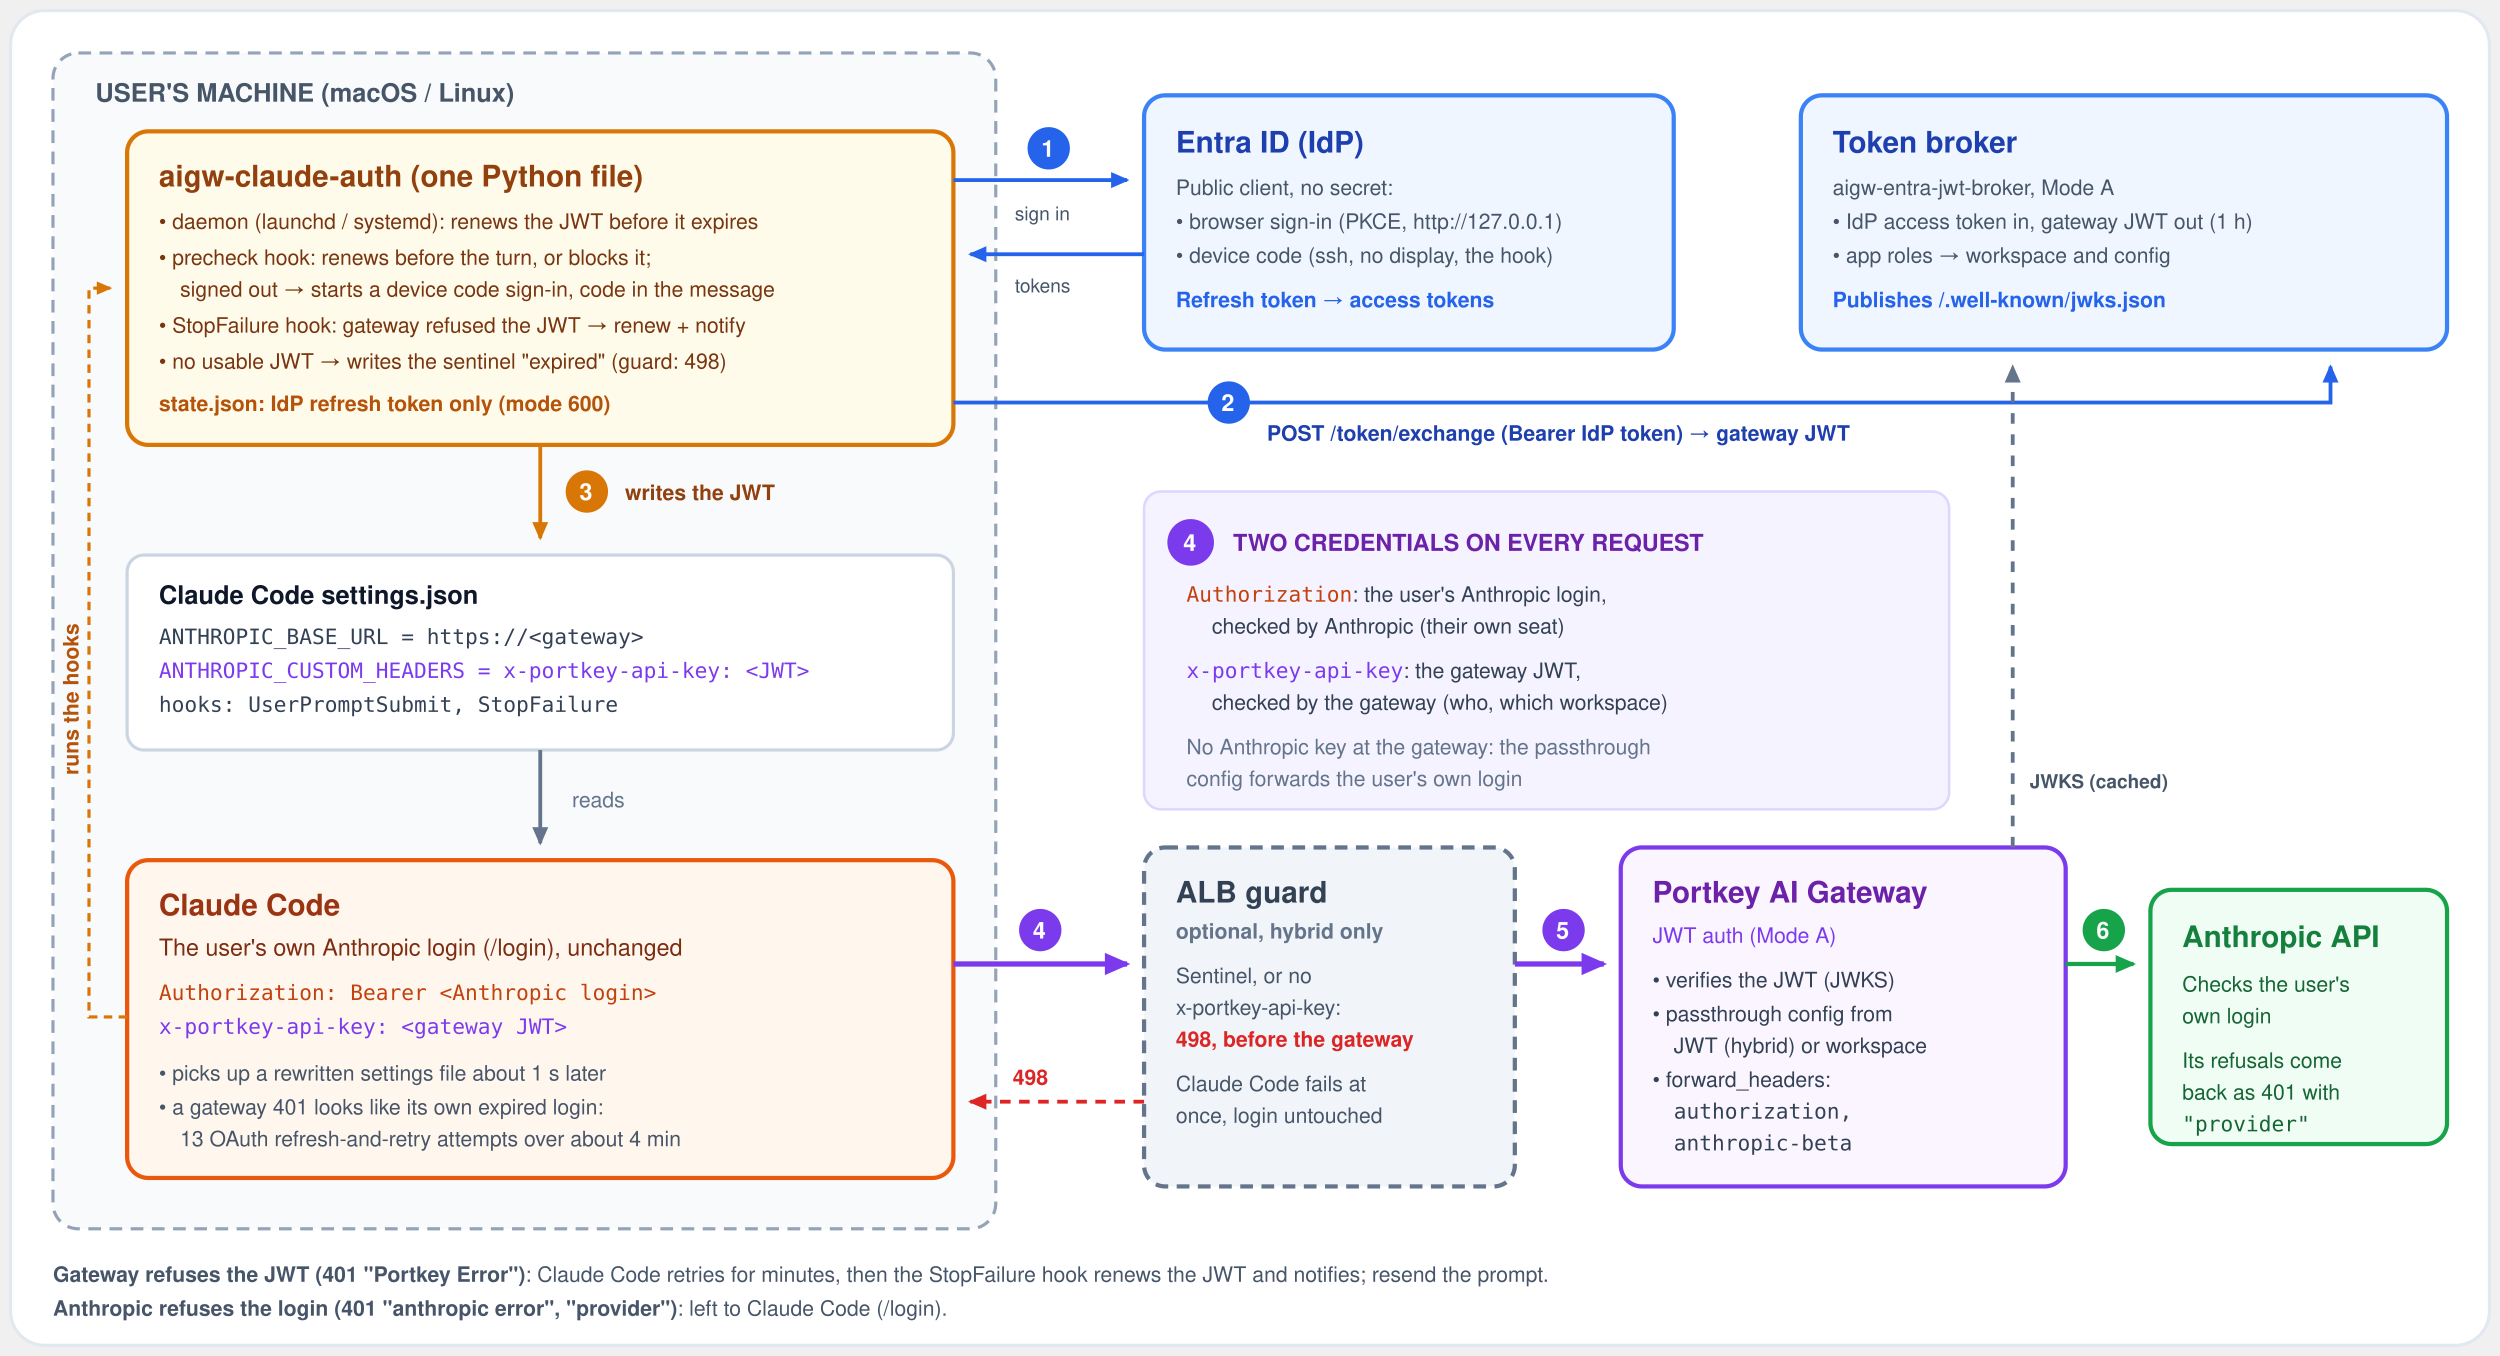
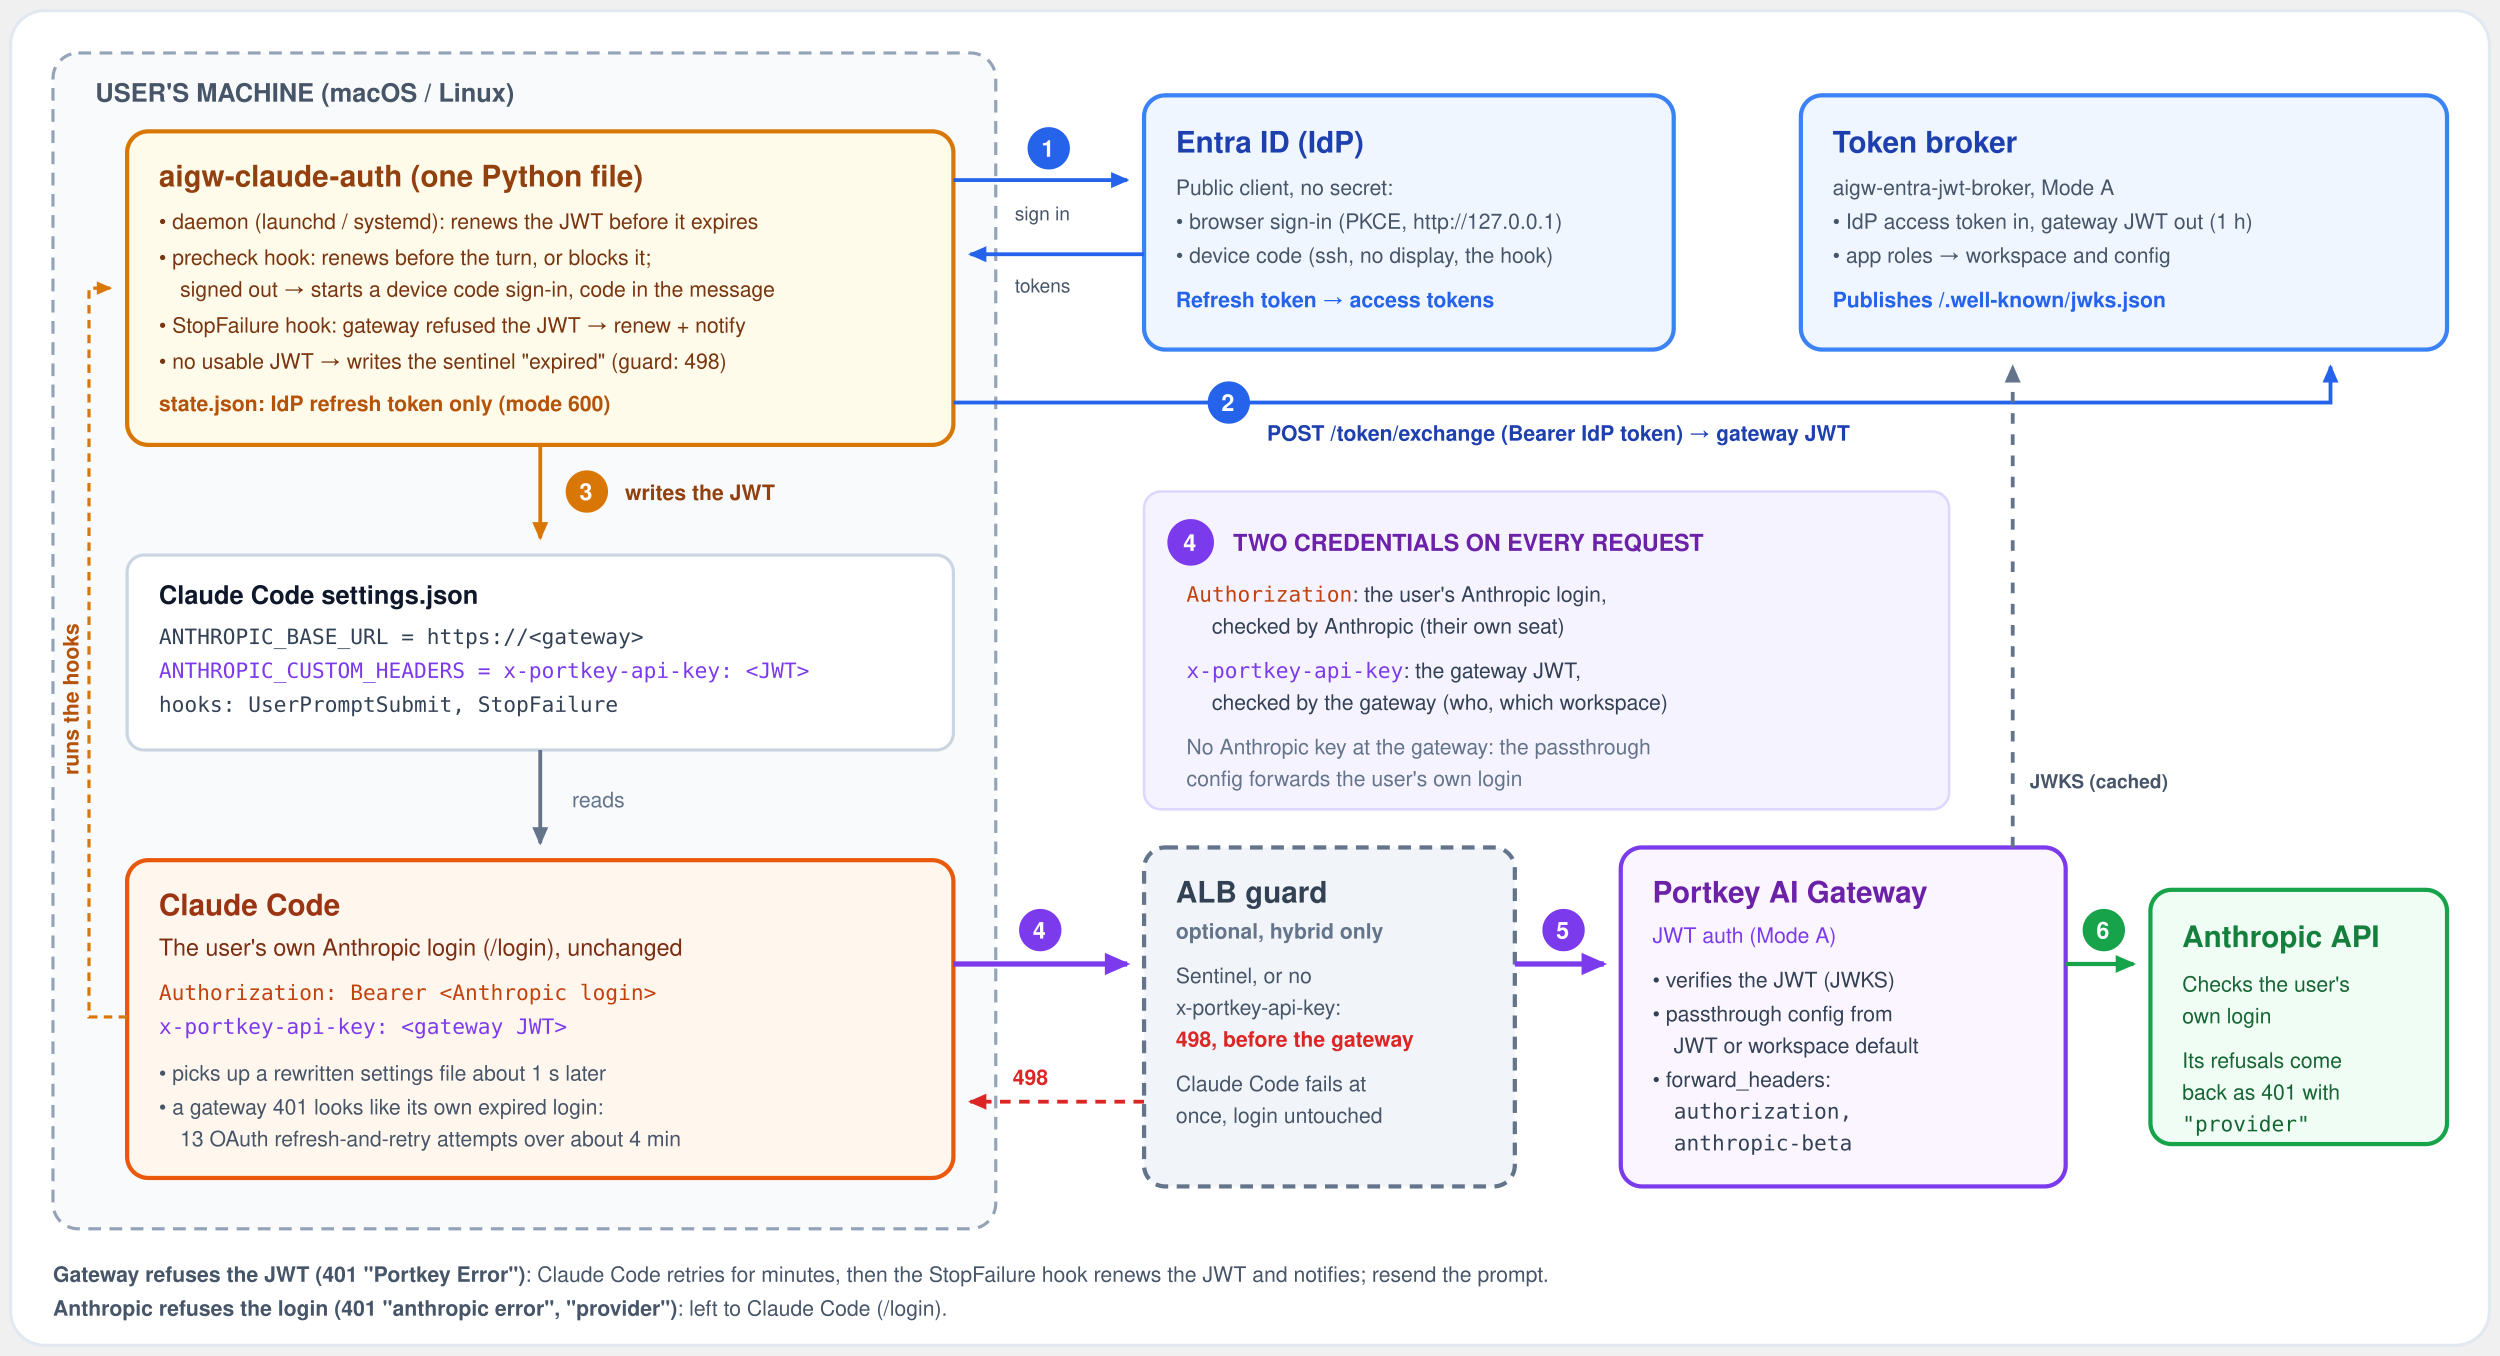
<svg xmlns="http://www.w3.org/2000/svg" viewBox="0 0 1180 640" width="1180" height="640" font-family="Helvetica, Arial, sans-serif">
  <defs>
    <marker id="arrow" viewBox="0 0 10 10" refX="7" refY="5" markerWidth="6" markerHeight="6" orient="auto-start-reverse">
      <path d="M 0 1.5 L 8 5 L 0 8.5 z" fill="#64748b" />
    </marker>
    <marker id="arrow-blue" viewBox="0 0 10 10" refX="7" refY="5" markerWidth="6" markerHeight="6" orient="auto-start-reverse">
      <path d="M 0 1.5 L 8 5 L 0 8.5 z" fill="#2563eb" />
    </marker>
    <marker id="arrow-amber" viewBox="0 0 10 10" refX="7" refY="5" markerWidth="6" markerHeight="6" orient="auto-start-reverse">
      <path d="M 0 1.5 L 8 5 L 0 8.5 z" fill="#d97706" />
    </marker>
    <marker id="arrow-purple" viewBox="0 0 10 10" refX="7" refY="5" markerWidth="6" markerHeight="6" orient="auto-start-reverse">
      <path d="M 0 1.5 L 8 5 L 0 8.5 z" fill="#7c3aed" />
    </marker>
    <marker id="arrow-green" viewBox="0 0 10 10" refX="7" refY="5" markerWidth="6" markerHeight="6" orient="auto-start-reverse">
      <path d="M 0 1.5 L 8 5 L 0 8.5 z" fill="#16a34a" />
    </marker>
    <marker id="arrow-red" viewBox="0 0 10 10" refX="7" refY="5" markerWidth="6" markerHeight="6" orient="auto-start-reverse">
      <path d="M 0 1.5 L 8 5 L 0 8.5 z" fill="#dc2626" />
    </marker>
  </defs>
  <rect x="5" y="5" width="1170" height="630" rx="16" ry="16" fill="#ffffff" stroke="#e2e8f0" stroke-width="1.5" />
  <rect x="25" y="25" width="445" height="555" rx="12" ry="12" fill="#f8fafc" stroke="#94a3b8" stroke-width="1.5" stroke-dasharray="6 4" />
  <text x="45" y="48" font-size="12" font-weight="700" fill="#475569">USER'S MACHINE (macOS / Linux)</text>
  <rect x="60" y="62" width="390" height="148" rx="10" ry="10" fill="#fffbeb" stroke="#d97706" stroke-width="2" />
  <text x="75" y="88" font-size="14" font-weight="700" fill="#92400e">aigw-claude-auth (one Python file)</text>
  <text x="75" y="108" font-size="10" fill="#78350f">• daemon (launchd / systemd): renews the JWT before it expires</text>
  <text x="75" y="125" font-size="10" fill="#78350f">• precheck hook: renews before the turn, or blocks it;</text>
  <text x="85" y="140" font-size="10" fill="#78350f">signed out → starts a device code sign-in, code in the message</text>
  <text x="75" y="157" font-size="10" fill="#78350f">• StopFailure hook: gateway refused the JWT → renew + notify</text>
  <text x="75" y="174" font-size="10" fill="#78350f">• no usable JWT → writes the sentinel "expired" (guard: 498)</text>
  <text x="75" y="194" font-size="10" font-weight="600" fill="#b45309">state.json: IdP refresh token only (mode 600)</text>
  <rect x="60" y="262" width="390" height="92" rx="8" ry="8" fill="#ffffff" stroke="#cbd5e1" stroke-width="1.5" />
  <text x="75" y="285" font-size="12" font-weight="700" fill="#0f172a">Claude Code settings.json</text>
  <text x="75" y="304" font-size="10" font-family="monospace" fill="#334155">ANTHROPIC_BASE_URL       = https://&lt;gateway&gt;</text>
  <text x="75" y="320" font-size="10" font-family="monospace" fill="#7c3aed">ANTHROPIC_CUSTOM_HEADERS = x-portkey-api-key: &lt;JWT&gt;</text>
  <text x="75" y="336" font-size="10" font-family="monospace" fill="#334155">hooks: UserPromptSubmit, StopFailure</text>
  <rect x="60" y="406" width="390" height="150" rx="10" ry="10" fill="#fff7ed" stroke="#ea580c" stroke-width="2" />
  <text x="75" y="432" font-size="14" font-weight="700" fill="#9a3412">Claude Code</text>
  <text x="75" y="451" font-size="11" fill="#7c2d12">The user's own Anthropic login (/login), unchanged</text>
  <text x="75" y="472" font-size="10" font-family="monospace" fill="#c2410c">Authorization: Bearer &lt;Anthropic login&gt;</text>
  <text x="75" y="488" font-size="10" font-family="monospace" fill="#7c3aed">x-portkey-api-key: &lt;gateway JWT&gt;</text>
  <text x="75" y="510" font-size="10" fill="#475569">• picks up a rewritten settings file about 1 s later</text>
  <text x="75" y="526" font-size="10" fill="#475569">• a gateway 401 looks like its own expired login:</text>
  <text x="85" y="541" font-size="10" fill="#475569">13 OAuth refresh-and-retry attempts over about 4 min</text>
  <line x1="255" y1="210" x2="255" y2="254" stroke="#d97706" stroke-width="1.8" marker-end="url(#arrow-amber)" />
  <circle cx="277" cy="232" r="10" fill="#d97706" />
  <text x="273.5" y="236" font-size="11" font-weight="700" fill="#ffffff">3</text>
  <text x="295" y="236" font-size="10" font-weight="600" fill="#92400e">writes the JWT</text>
  <line x1="255" y1="354" x2="255" y2="398" stroke="#64748b" stroke-width="1.8" marker-end="url(#arrow)" />
  <text x="270" y="381" font-size="10" fill="#64748b">reads</text>
  <path d="M 60 480 L 42 480 L 42 136 L 52 136" fill="none" stroke="#d97706" stroke-width="1.5" stroke-dasharray="4 3" marker-end="url(#arrow-amber)" />
  <text x="37" y="330" font-size="10" font-weight="600" fill="#b45309" transform="rotate(-90 37 330)" text-anchor="middle">runs the hooks</text>
  <rect x="540" y="45" width="250" height="120" rx="10" ry="10" fill="#eff6ff" stroke="#3b82f6" stroke-width="2" />
  <text x="555" y="72" font-size="14" font-weight="700" fill="#1e40af">Entra ID (IdP)</text>
  <text x="555" y="92" font-size="10" fill="#475569">Public client, no secret:</text>
  <text x="555" y="108" font-size="10" fill="#475569">• browser sign-in (PKCE, http://127.0.0.1)</text>
  <text x="555" y="124" font-size="10" fill="#475569">• device code (ssh, no display, the hook)</text>
  <text x="555" y="145" font-size="10" font-weight="600" fill="#2563eb">Refresh token → access tokens</text>
  <rect x="850" y="45" width="305" height="120" rx="10" ry="10" fill="#eff6ff" stroke="#3b82f6" stroke-width="2" />
  <text x="865" y="72" font-size="14" font-weight="700" fill="#1e40af">Token broker</text>
  <text x="865" y="92" font-size="10" fill="#475569">aigw-entra-jwt-broker, Mode A</text>
  <text x="865" y="108" font-size="10" fill="#475569">• IdP access token in, gateway JWT out (1 h)</text>
  <text x="865" y="124" font-size="10" fill="#475569">• app roles → workspace and config</text>
  <text x="865" y="145" font-size="10" font-weight="600" fill="#2563eb">Publishes /.well-known/jwks.json</text>
  <line x1="450" y1="85" x2="532" y2="85" stroke="#2563eb" stroke-width="1.8" marker-end="url(#arrow-blue)" />
  <line x1="540" y1="120" x2="458" y2="120" stroke="#2563eb" stroke-width="1.8" marker-end="url(#arrow-blue)" />
  <circle cx="495" cy="70" r="10" fill="#2563eb" />
  <text x="491.5" y="74" font-size="11" font-weight="700" fill="#ffffff">1</text>
  <text x="479" y="104" font-size="9" fill="#475569">sign in</text>
  <text x="479" y="138" font-size="9" fill="#475569">tokens</text>
  <path d="M 450 190 L 1100 190 L 1100 173" fill="none" stroke="#2563eb" stroke-width="1.8" marker-end="url(#arrow-blue)" />
  <circle cx="580" cy="190" r="10" fill="#2563eb" />
  <text x="576.5" y="194" font-size="11" font-weight="700" fill="#ffffff">2</text>
  <text x="598" y="208" font-size="10" font-weight="600" fill="#1e40af">POST /token/exchange (Bearer IdP token) → gateway JWT</text>
  <rect x="540" y="232" width="380" height="150" rx="8" ry="8" fill="#f5f3ff" stroke="#ddd6fe" stroke-width="1.2" />
  <circle cx="562" cy="256" r="11" fill="#7c3aed" />
  <text x="558.5" y="260" font-size="11" font-weight="700" fill="#ffffff">4</text>
  <text x="582" y="260" font-size="11" font-weight="700" fill="#6b21a8">TWO CREDENTIALS ON EVERY REQUEST</text>
  <text x="560" y="284" font-size="10" fill="#334155">
    <tspan font-family="monospace" fill="#c2410c">Authorization</tspan>: the user's Anthropic login,</text>
  <text x="572" y="299" font-size="10" fill="#334155">checked by Anthropic (their own seat)</text>
  <text x="560" y="320" font-size="10" fill="#334155">
    <tspan font-family="monospace" fill="#7c3aed">x-portkey-api-key</tspan>: the gateway JWT,</text>
  <text x="572" y="335" font-size="10" fill="#334155">checked by the gateway (who, which workspace)</text>
  <text x="560" y="356" font-size="10" fill="#64748b">No Anthropic key at the gateway: the passthrough</text>
  <text x="560" y="371" font-size="10" fill="#64748b">config forwards the user's own login</text>
  <rect x="540" y="400" width="175" height="160" rx="10" ry="10" fill="#f1f5f9" stroke="#64748b" stroke-width="2" stroke-dasharray="6 4" />
  <text x="555" y="426" font-size="14" font-weight="700" fill="#334155">ALB guard</text>
  <text x="555" y="443" font-size="10" font-weight="600" fill="#64748b">optional, hybrid only</text>
  <text x="555" y="464" font-size="10" fill="#475569">Sentinel, or no</text>
  <text x="555" y="479" font-size="10" fill="#475569">x-portkey-api-key:</text>
  <text x="555" y="494" font-size="10" font-weight="600" fill="#dc2626">498, before the gateway</text>
  <text x="555" y="515" font-size="10" fill="#475569">Claude Code fails at</text>
  <text x="555" y="530" font-size="10" fill="#475569">once, login untouched</text>
  <rect x="765" y="400" width="210" height="160" rx="10" ry="10" fill="#faf5ff" stroke="#7c3aed" stroke-width="2" />
  <text x="780" y="426" font-size="14" font-weight="700" fill="#6b21a8">Portkey AI Gateway</text>
  <text x="780" y="445" font-size="10" fill="#7c3aed">JWT auth (Mode A)</text>
  <text x="780" y="466" font-size="10" fill="#334155">• verifies the JWT (JWKS)</text>
  <text x="780" y="482" font-size="10" fill="#334155">• passthrough config from</text>
-   <text x="790" y="497" font-size="10" fill="#334155">JWT (hybrid) or workspace</text>
+   <text x="790" y="497" font-size="10" fill="#334155">JWT or workspace default</text>
  <text x="780" y="513" font-size="10" fill="#334155">• forward_headers:</text>
  <text x="790" y="528" font-size="10" font-family="monospace" fill="#334155">authorization,</text>
  <text x="790" y="543" font-size="10" font-family="monospace" fill="#334155">anthropic-beta</text>
  <rect x="1015" y="420" width="140" height="120" rx="10" ry="10" fill="#f0fdf4" stroke="#16a34a" stroke-width="2" />
  <text x="1030" y="447" font-size="14" font-weight="700" fill="#15803d">Anthropic API</text>
  <text x="1030" y="468" font-size="10" fill="#166534">Checks the user's</text>
  <text x="1030" y="483" font-size="10" fill="#166534">own login</text>
  <text x="1030" y="504" font-size="10" fill="#166534">Its refusals come</text>
  <text x="1030" y="519" font-size="10" fill="#166534">back as 401 with</text>
  <text x="1030" y="534" font-size="10" font-family="monospace" fill="#166534">"provider"</text>
  <line x1="450" y1="455" x2="532" y2="455" stroke="#7c3aed" stroke-width="2.5" marker-end="url(#arrow-purple)" />
  <circle cx="491" cy="439" r="10" fill="#7c3aed" />
  <text x="487.5" y="443" font-size="11" font-weight="700" fill="#ffffff">4</text>
  <line x1="540" y1="520" x2="458" y2="520" stroke="#dc2626" stroke-width="1.8" stroke-dasharray="5 4" marker-end="url(#arrow-red)" />
  <text x="478" y="512" font-size="10" font-weight="700" fill="#dc2626">498</text>
  <line x1="715" y1="455" x2="757" y2="455" stroke="#7c3aed" stroke-width="2.5" marker-end="url(#arrow-purple)" />
  <circle cx="738" cy="439" r="10" fill="#7c3aed" />
  <text x="734.5" y="443" font-size="11" font-weight="700" fill="#ffffff">5</text>
  <line x1="975" y1="455" x2="1007" y2="455" stroke="#16a34a" stroke-width="2" marker-end="url(#arrow-green)" />
  <circle cx="993" cy="439" r="10" fill="#16a34a" />
  <text x="989.5" y="443" font-size="11" font-weight="700" fill="#ffffff">6</text>
  <line x1="950" y1="400" x2="950" y2="173" stroke="#64748b" stroke-width="1.8" stroke-dasharray="5 5" marker-end="url(#arrow)" />
  <text x="958" y="372" font-size="9" font-weight="600" fill="#475569">JWKS (cached)</text>
  <text x="25" y="605" font-size="10" fill="#475569">
    <tspan font-weight="700">Gateway refuses the JWT (401 "Portkey Error")</tspan>: Claude Code retries for minutes, then the StopFailure hook renews the JWT and notifies; resend the prompt.</text>
  <text x="25" y="621" font-size="10" fill="#475569">
    <tspan font-weight="700">Anthropic refuses the login (401 "anthropic error", "provider")</tspan>: left to Claude Code (/login).</text>
</svg>
